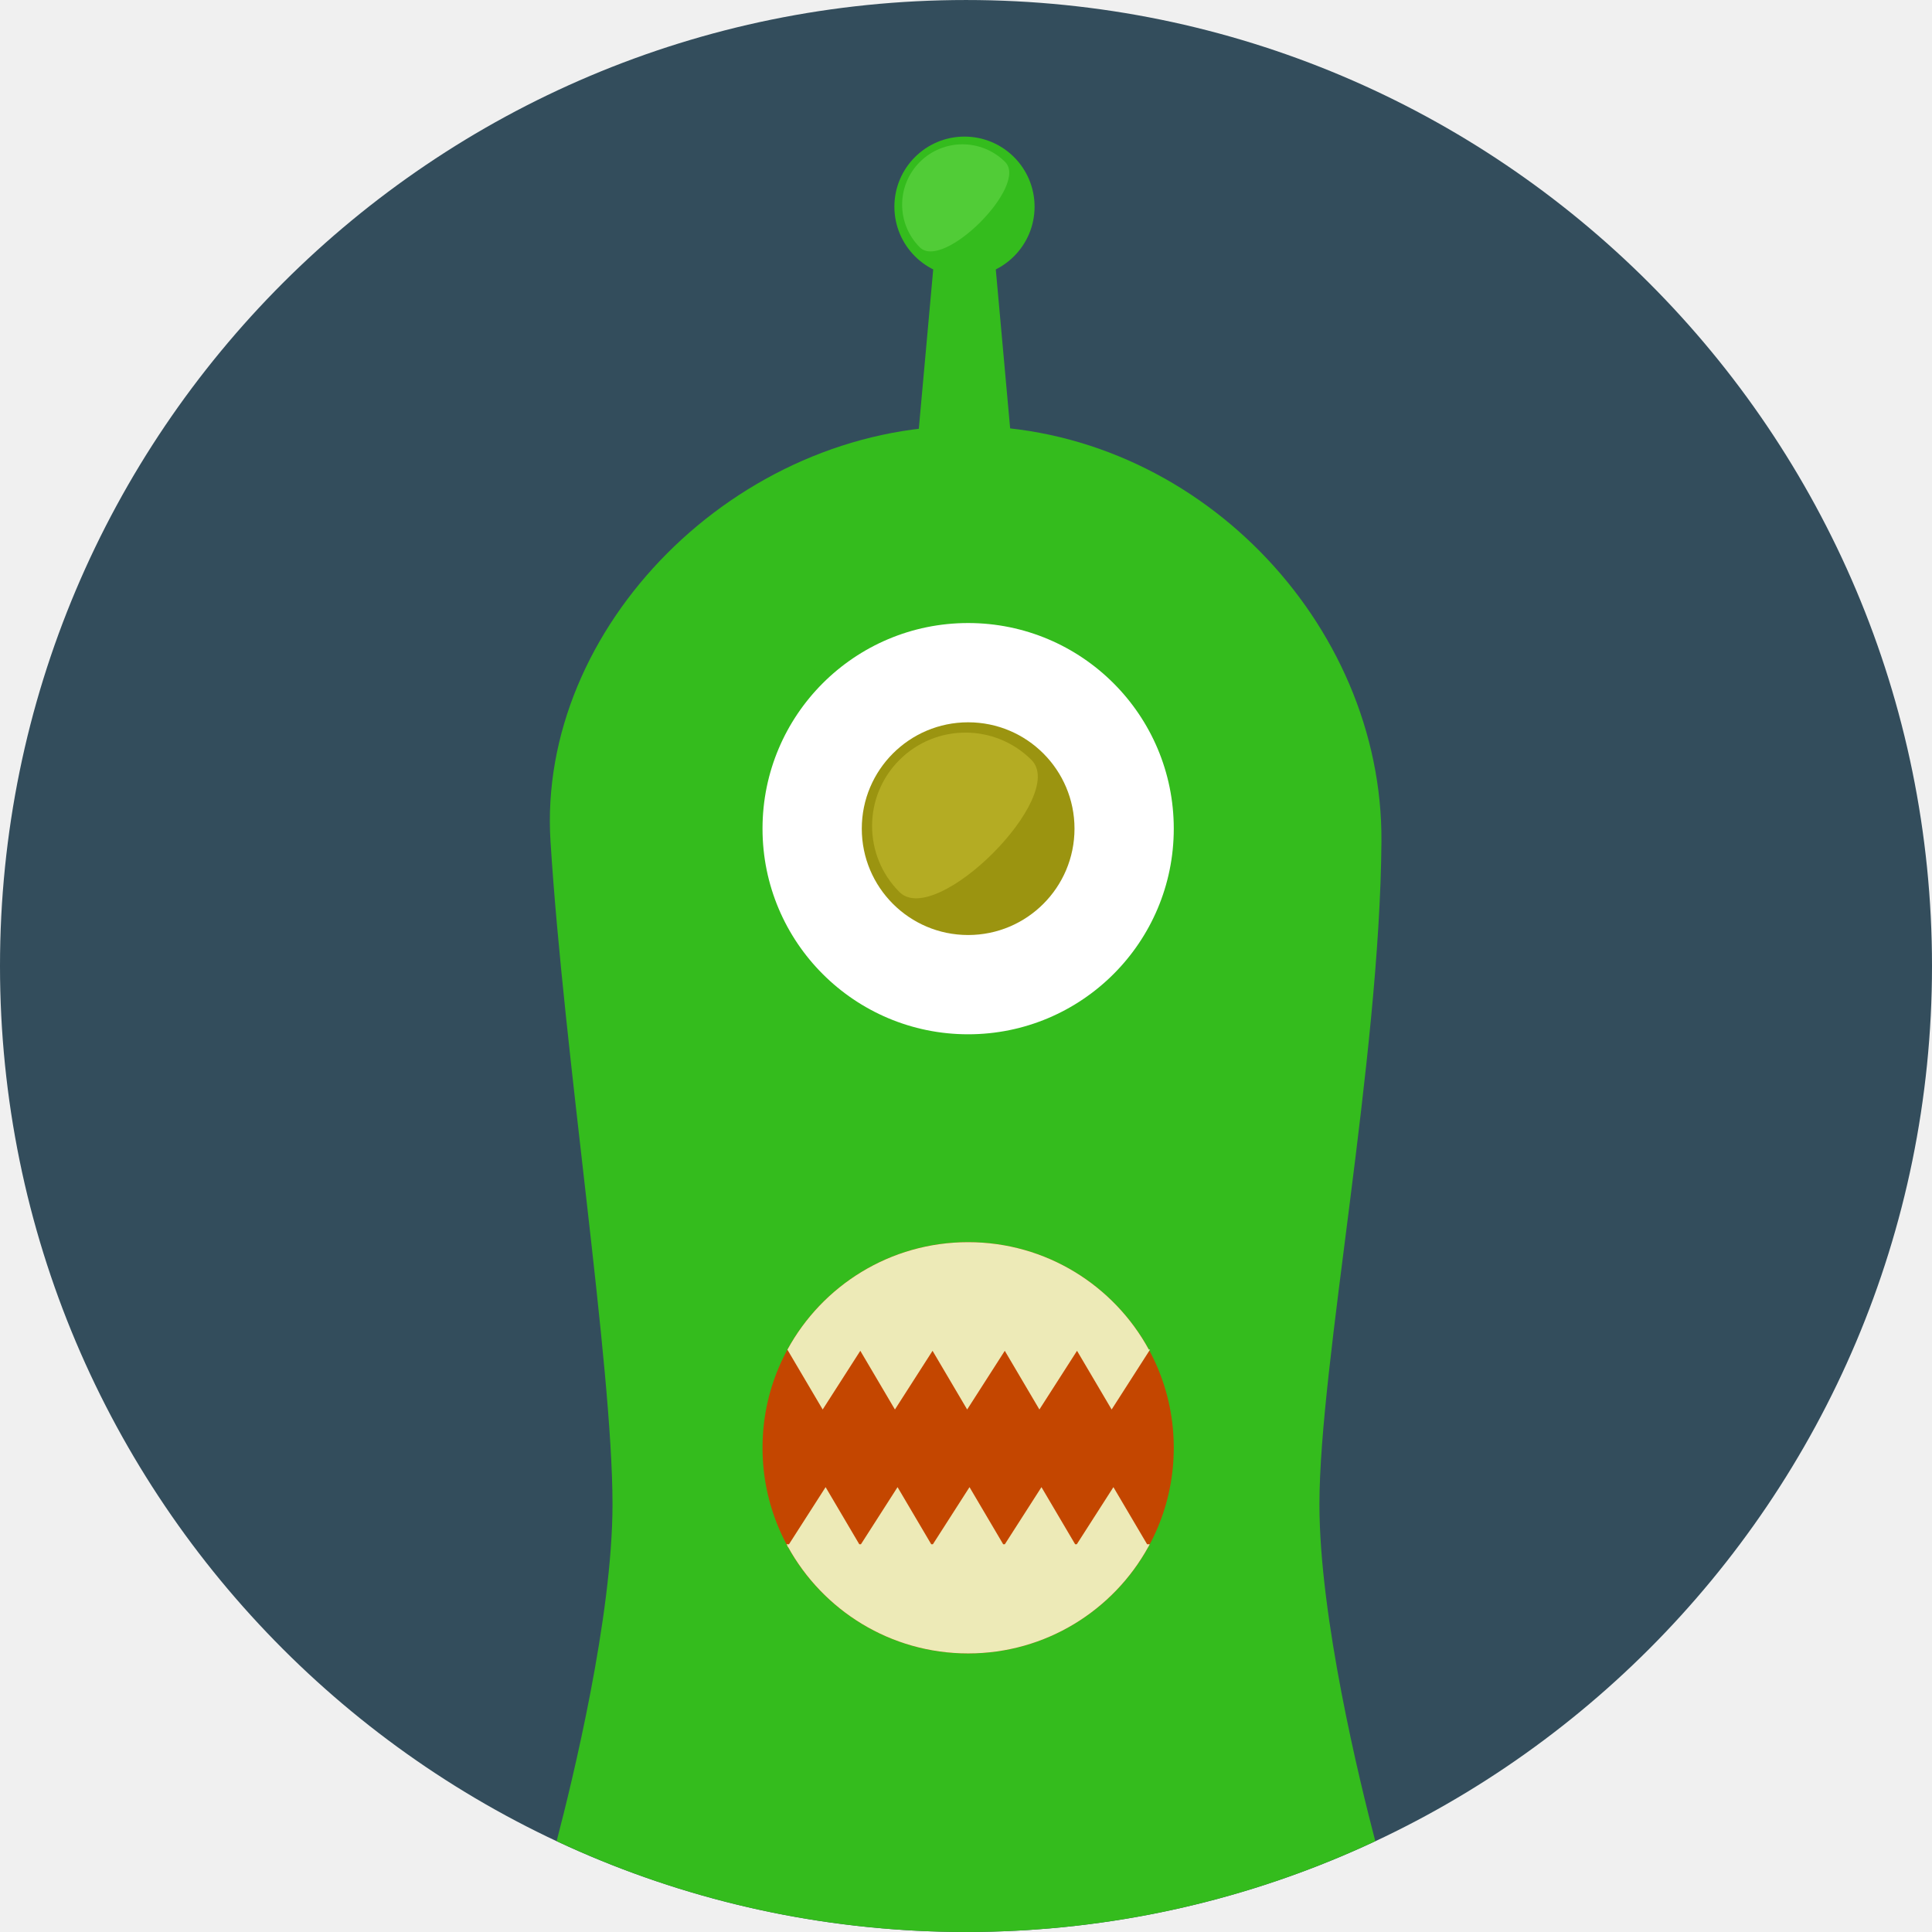
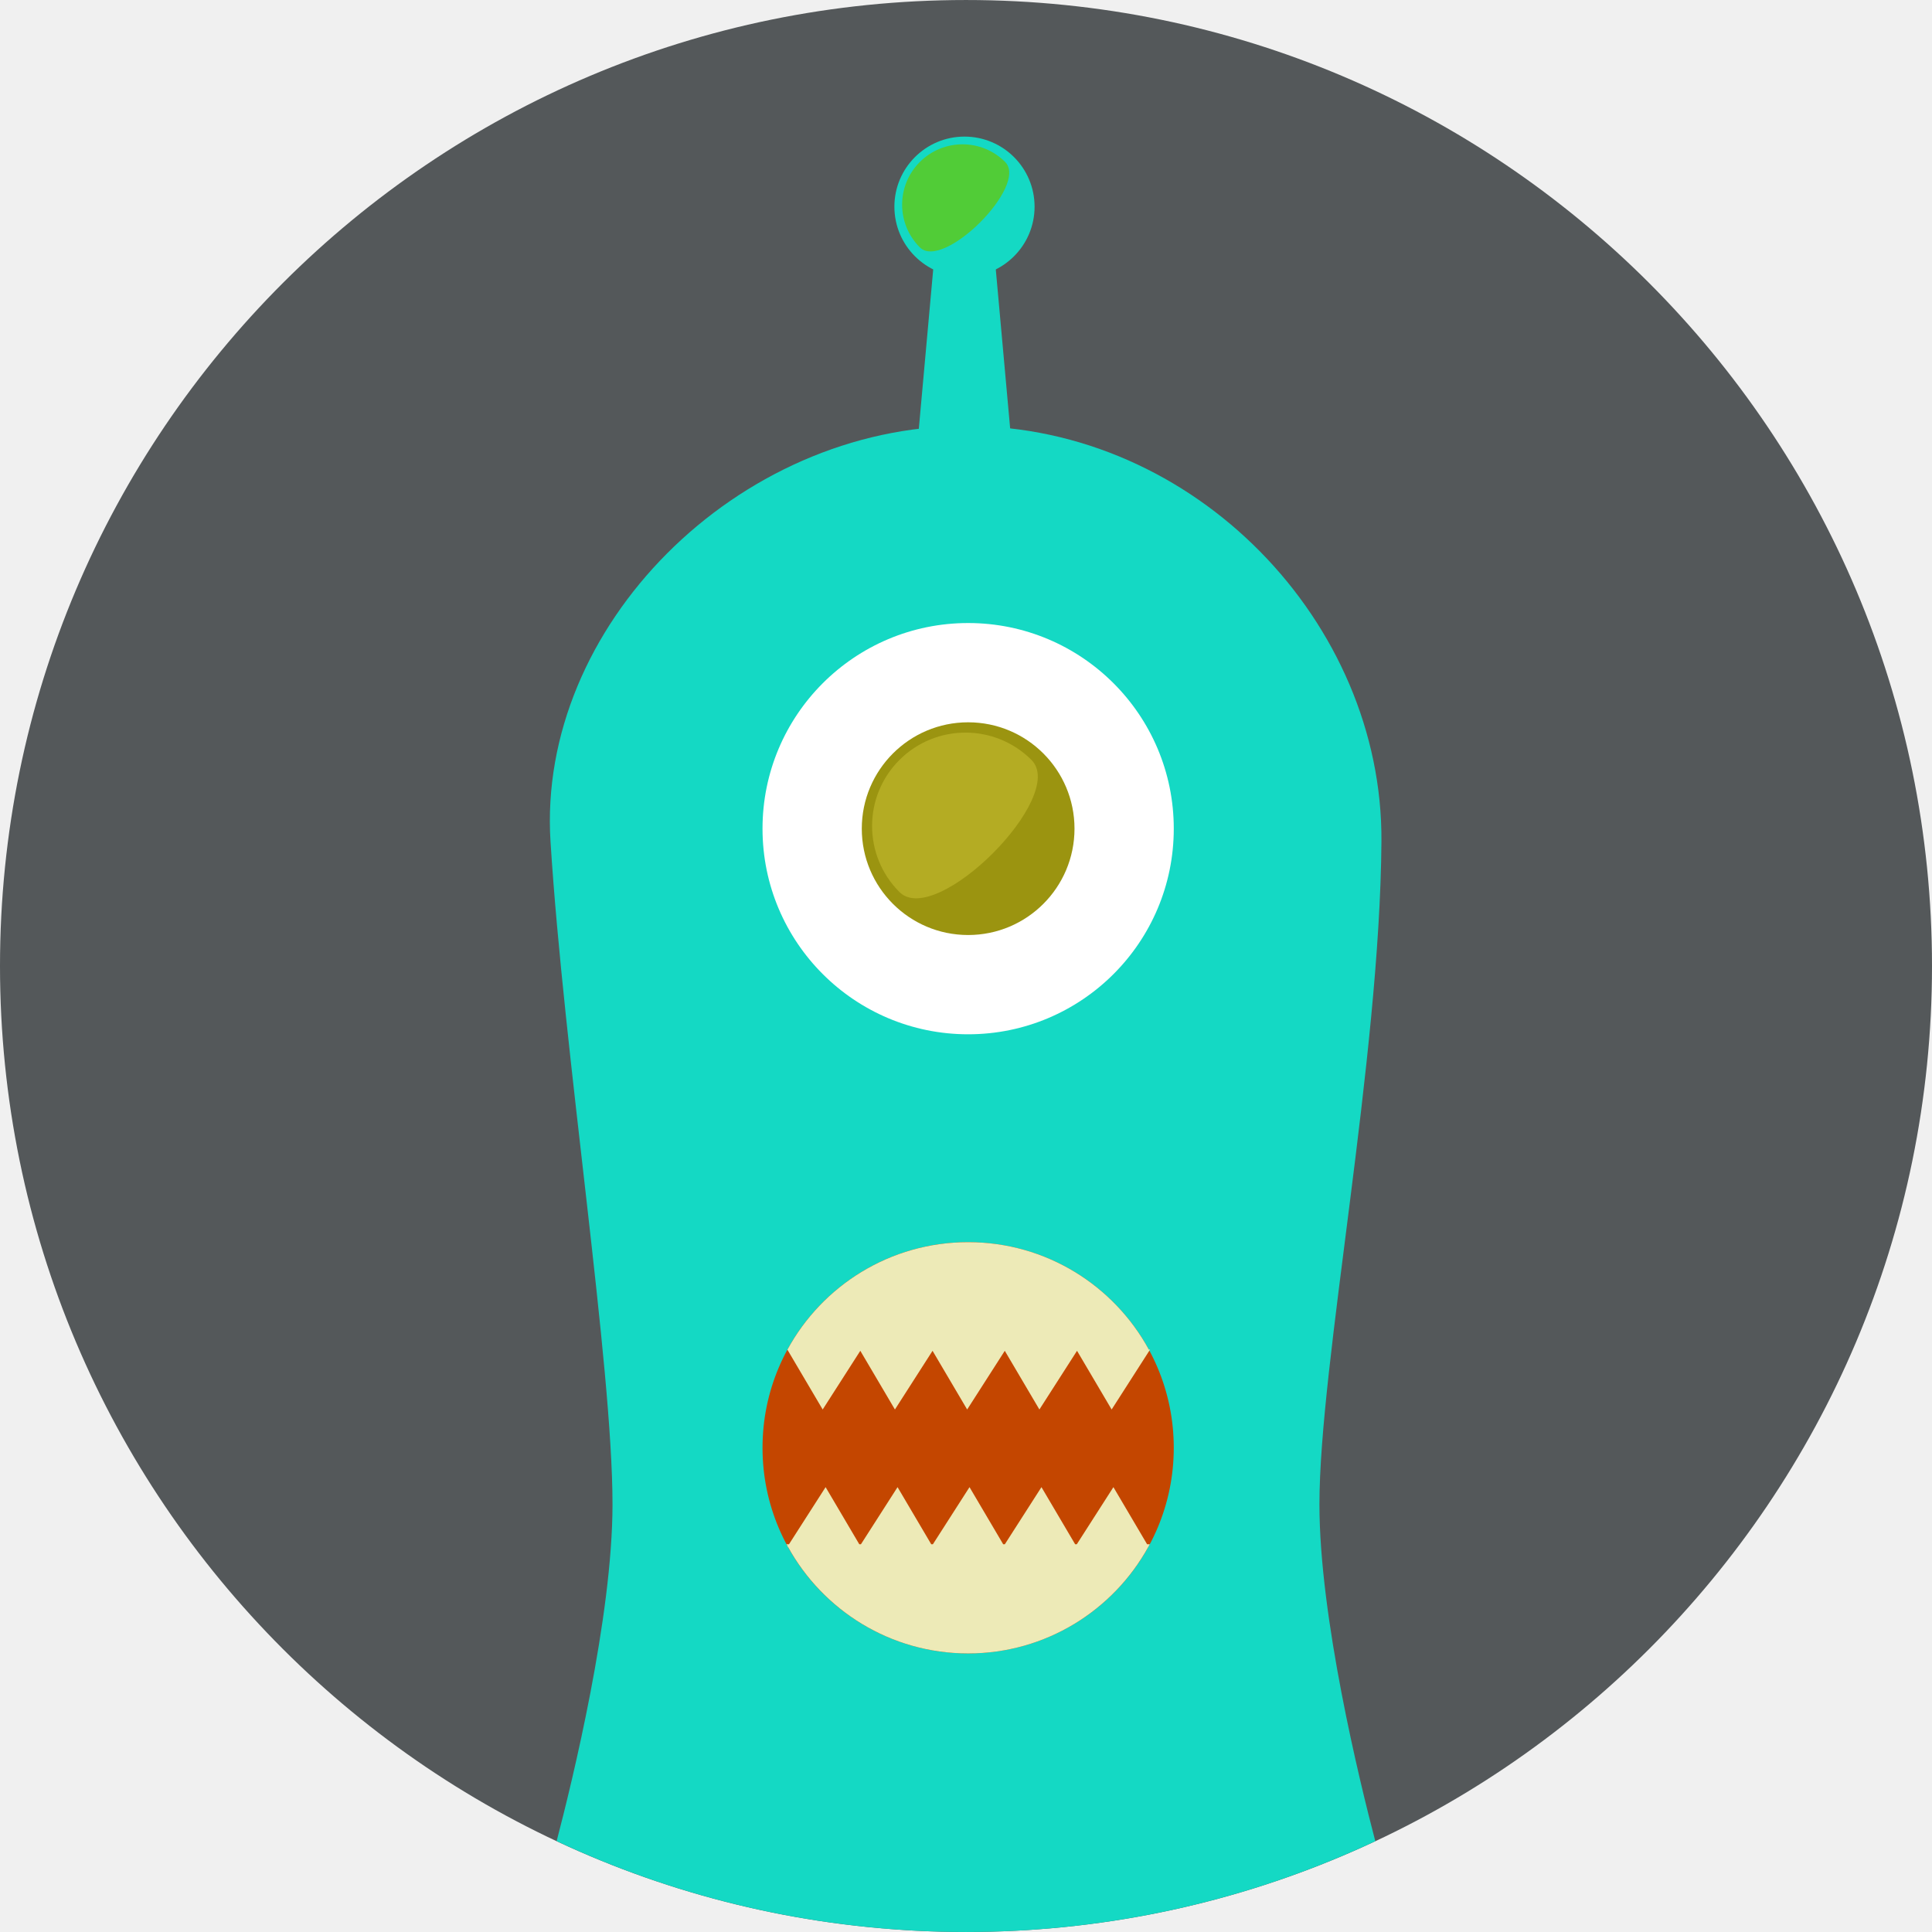
<svg xmlns="http://www.w3.org/2000/svg" version="1.1" id="Layer_1" x="0px" y="0px" viewBox="0 0 496.159 496.159" style="enable-background:new 0 0 496.159 496.159;" xml:space="preserve">
-   <path style="fill:#334D5C;" d="M248.083,0.003C111.071,0.003,0,111.063,0,248.085c0,137.001,111.07,248.07,248.083,248.07  c137.006,0,248.076-111.069,248.076-248.07C496.159,111.062,385.089,0.003,248.083,0.003z" />
+   <path style="fill:#54585a;" d="M248.083,0.003C111.071,0.003,0,111.063,0,248.085c0,137.001,111.07,248.07,248.083,248.07  c137.006,0,248.076-111.069,248.076-248.07C496.159,111.062,385.089,0.003,248.083,0.003z" />
  <g>
-     <polygon style="fill:#34BC1D;" points="254.184,52.079 241.205,52.079 235.694,113.079 259.694,113.079  " />
-     <circle style="fill:#34BC1D;" cx="247.69" cy="53.079" r="18" />
+     <polygon style="fill:#14d9c4;" points="254.184,52.079 241.205,52.079 235.694,113.079 259.694,113.079" />
+     <circle style="fill:#14d9c4;" cx="247.69" cy="53.079" r="18" />
  </g>
  <path style="fill:#51CC37;" d="M258.137,41.601c-6.053-6.053-15.867-6.053-21.92,0s-6.053,15.868,0,21.92  C242.269,69.575,264.19,47.654,258.137,41.601z" />
  <g>
-     <path style="fill:#34BC1D;" d="M354.768,216.083c0.389-56.08-47.769-106.697-106.696-106.697   c-58.929,0-110.158,51.699-106.696,106.697c3.461,54.999,15.923,134.37,15.923,170.253c0,28.904-10.329,71.144-14.348,86.485   c31.923,14.959,67.547,23.333,105.133,23.333c37.576,0,73.191-8.371,105.108-23.323c-4.02-15.311-14.347-57.465-14.347-86.495   C338.845,350.293,354.38,272.163,354.768,216.083z" />
-     <circle style="fill:#34BC1D;" cx="248.63" cy="212.809" r="56.808" />
+     <path style="fill:#14d9c4;" d="M354.768,216.083c0.389-56.08-47.769-106.697-106.696-106.697   c-58.929,0-110.158,51.699-106.696,106.697c3.461,54.999,15.923,134.37,15.923,170.253c0,28.904-10.329,71.144-14.348,86.485   c31.923,14.959,67.547,23.333,105.133,23.333c37.576,0,73.191-8.371,105.108-23.323c-4.02-15.311-14.347-57.465-14.347-86.495   C338.845,350.293,354.38,272.163,354.768,216.083z" />
+     <circle style="fill:#14d9c4;" cx="248.63" cy="212.809" r="56.808" />
  </g>
  <circle style="fill:#C44600;" cx="248.63" cy="371.809" r="52.807" />
  <circle style="fill:#FFFFFF;" cx="248.63" cy="212.809" r="52.808" />
  <g>
    <circle style="fill:#9B9410;" cx="248.63" cy="212.809" r="27.314" />
    <ellipse style="fill:#9B9410;" cx="250.03" cy="212.909" rx="3.75" ry="16.251" />
  </g>
  <g style="opacity:0.3;">
    <path style="fill:#EFE350;" d="M264.898,195.164c-9.365-9.365-24.549-9.365-33.914,0c-9.366,9.365-9.366,24.549,0,33.915   S274.263,204.529,264.898,195.164z" />
  </g>
  <g>
    <path style="fill:#EDEAB7;" d="M295.031,346.58c-8.952-16.428-26.373-27.576-46.399-27.576s-37.447,11.148-46.399,27.576h-0.038   l9.079,15.394l9.663-15.074l8.889,15.074l9.663-15.073l8.889,15.073l9.663-15.073l8.889,15.073l9.662-15.074l8.89,15.074   l9.868-15.394H295.031z" />
    <path style="fill:#EDEAB7;" d="M295.271,396.58h-0.685l-8.649-14.667l-9.402,14.667h-0.428l-8.649-14.667l-9.402,14.667h-0.427   l-8.649-14.667l-9.402,14.667h-0.427l-8.65-14.667L221.1,396.58h-0.427l-8.649-14.667l-9.402,14.667h-0.63   c0.095,0.178,0.196,0.351,0.292,0.527l-0.089,0.139h0.166c8.986,16.313,26.331,27.373,46.271,27.373   c19.94,0,37.285-11.06,46.271-27.373h0.078l-0.04-0.068C295.05,396.978,295.164,396.782,295.271,396.58z" />
  </g>
-   <g>
- </g>
-   <g>
- </g>
-   <g>
- </g>
-   <g>
- </g>
-   <g>
- </g>
-   <g>
- </g>
-   <g>
- </g>
-   <g>
- </g>
-   <g>
- </g>
-   <g>
- </g>
-   <g>
- </g>
-   <g>
- </g>
-   <g>
- </g>
-   <g>
- </g>
-   <g>
- </g>
</svg>
